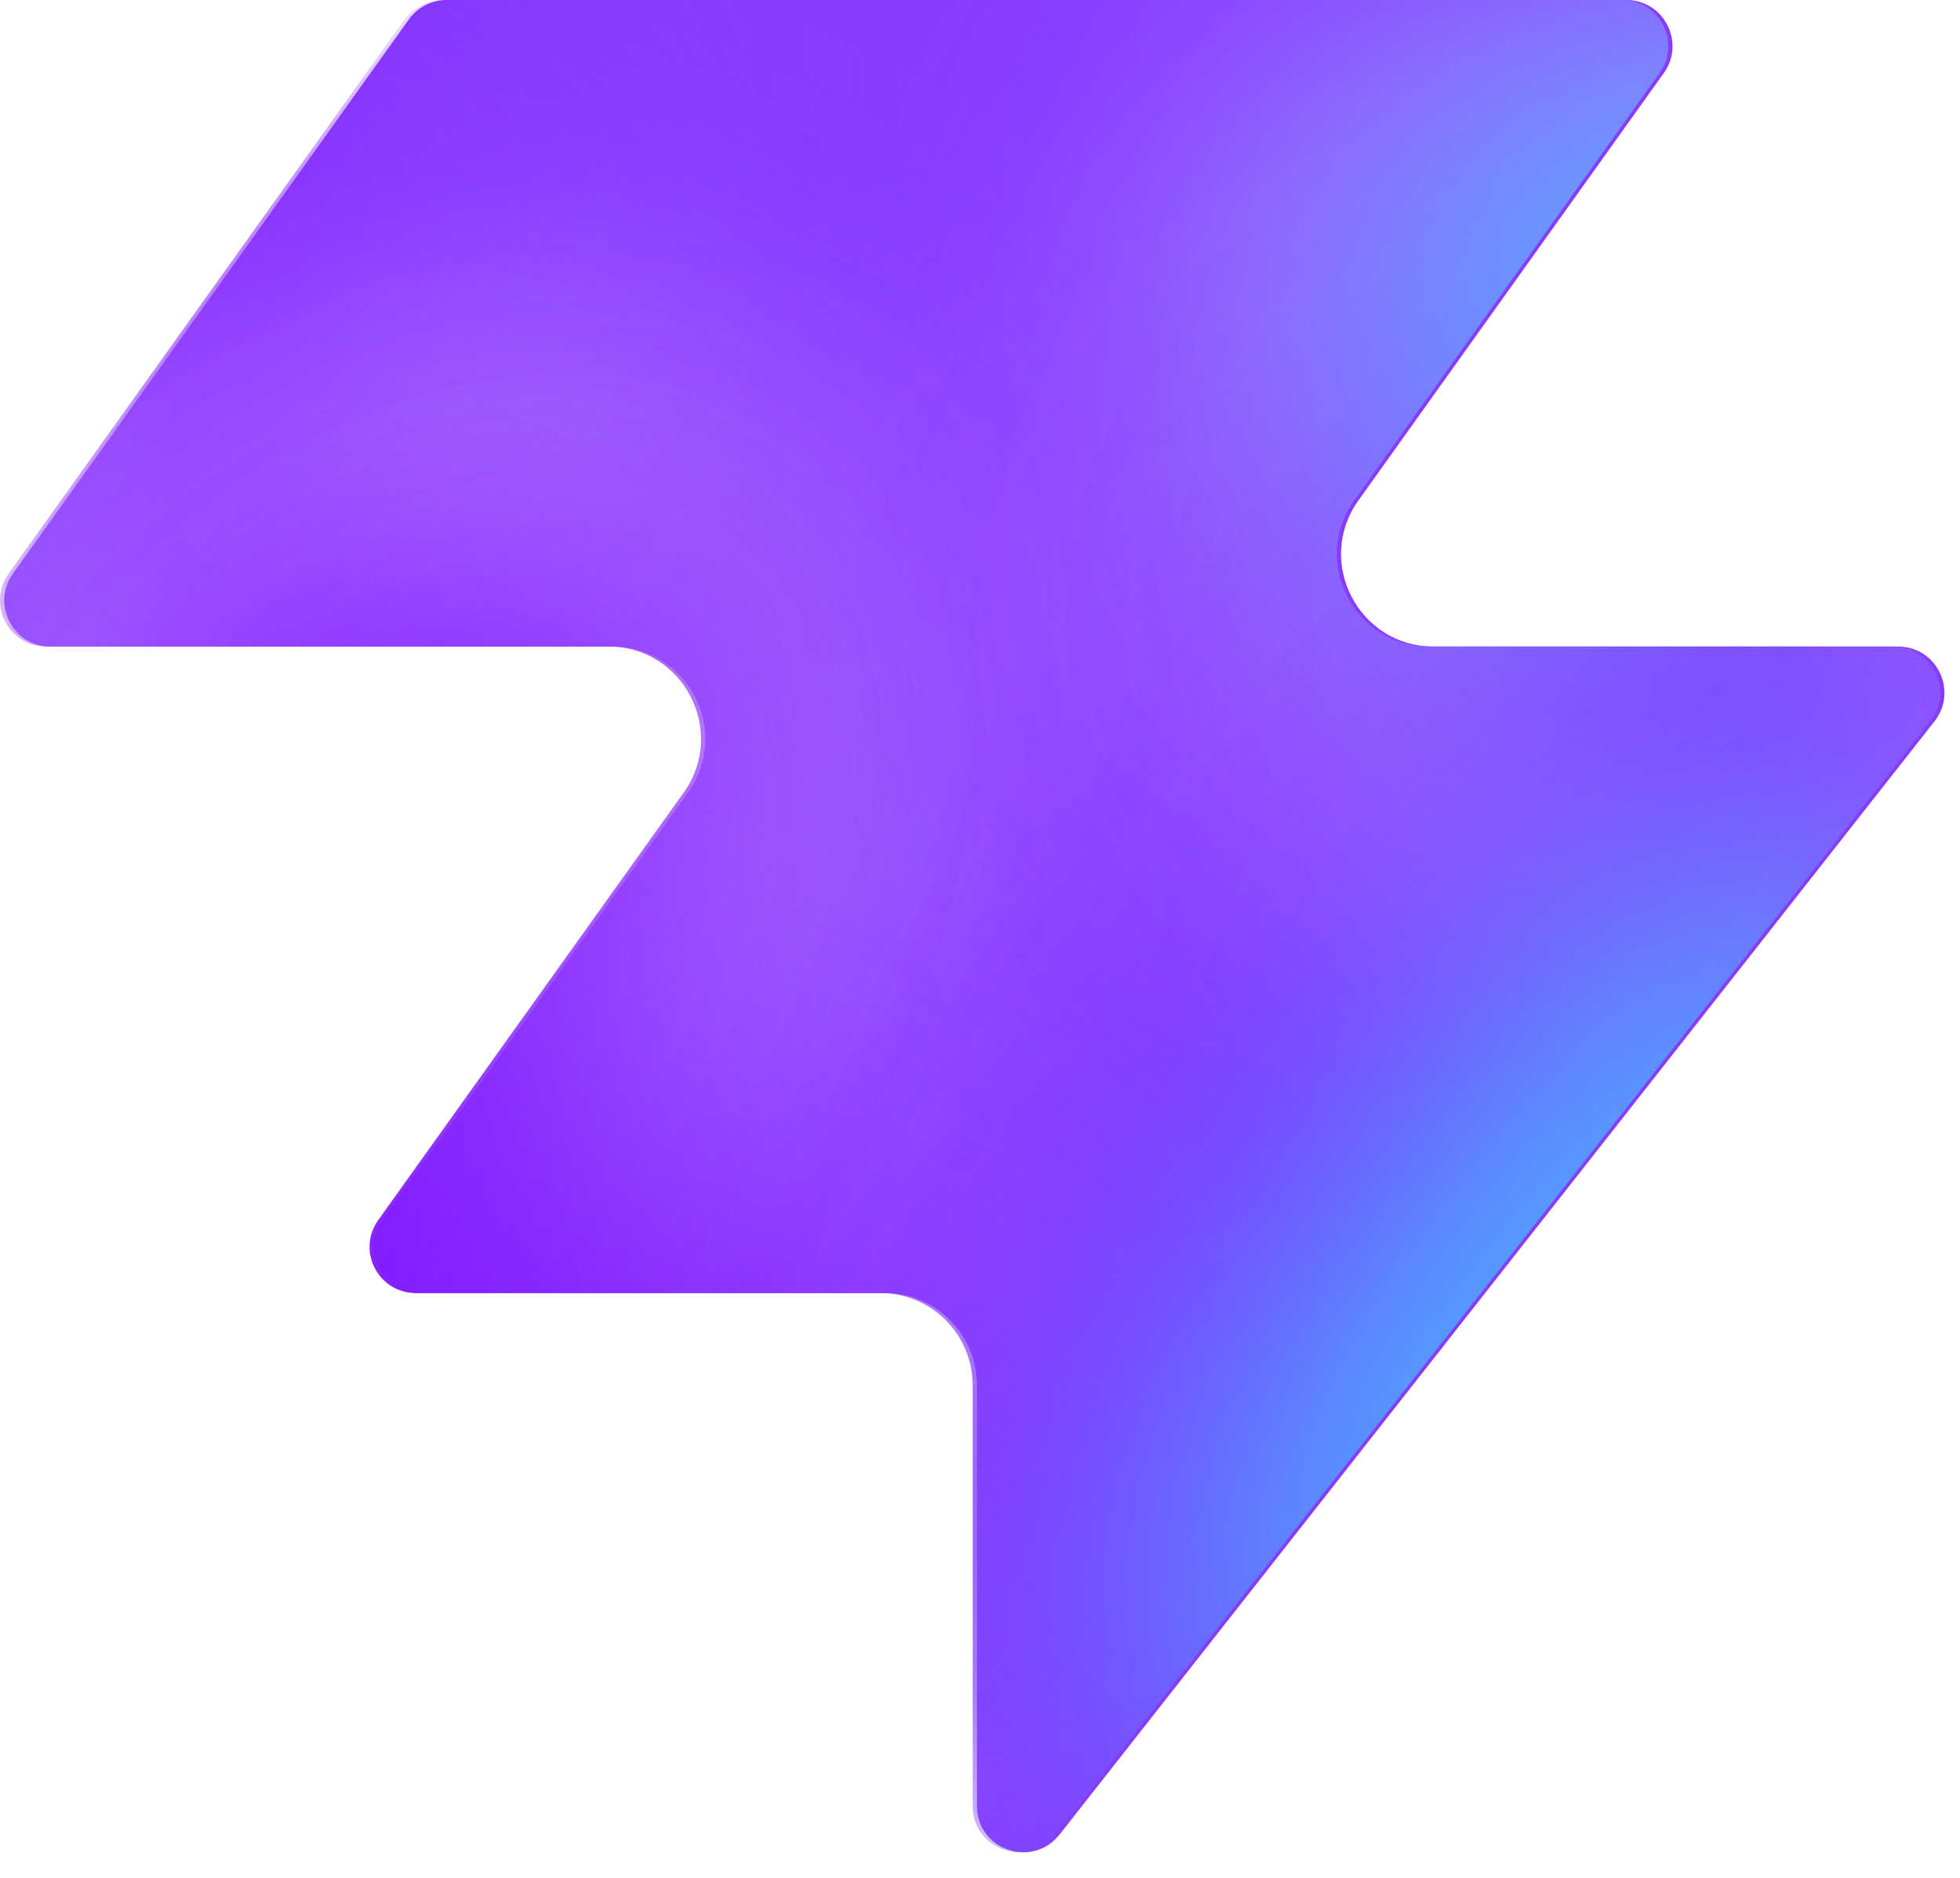
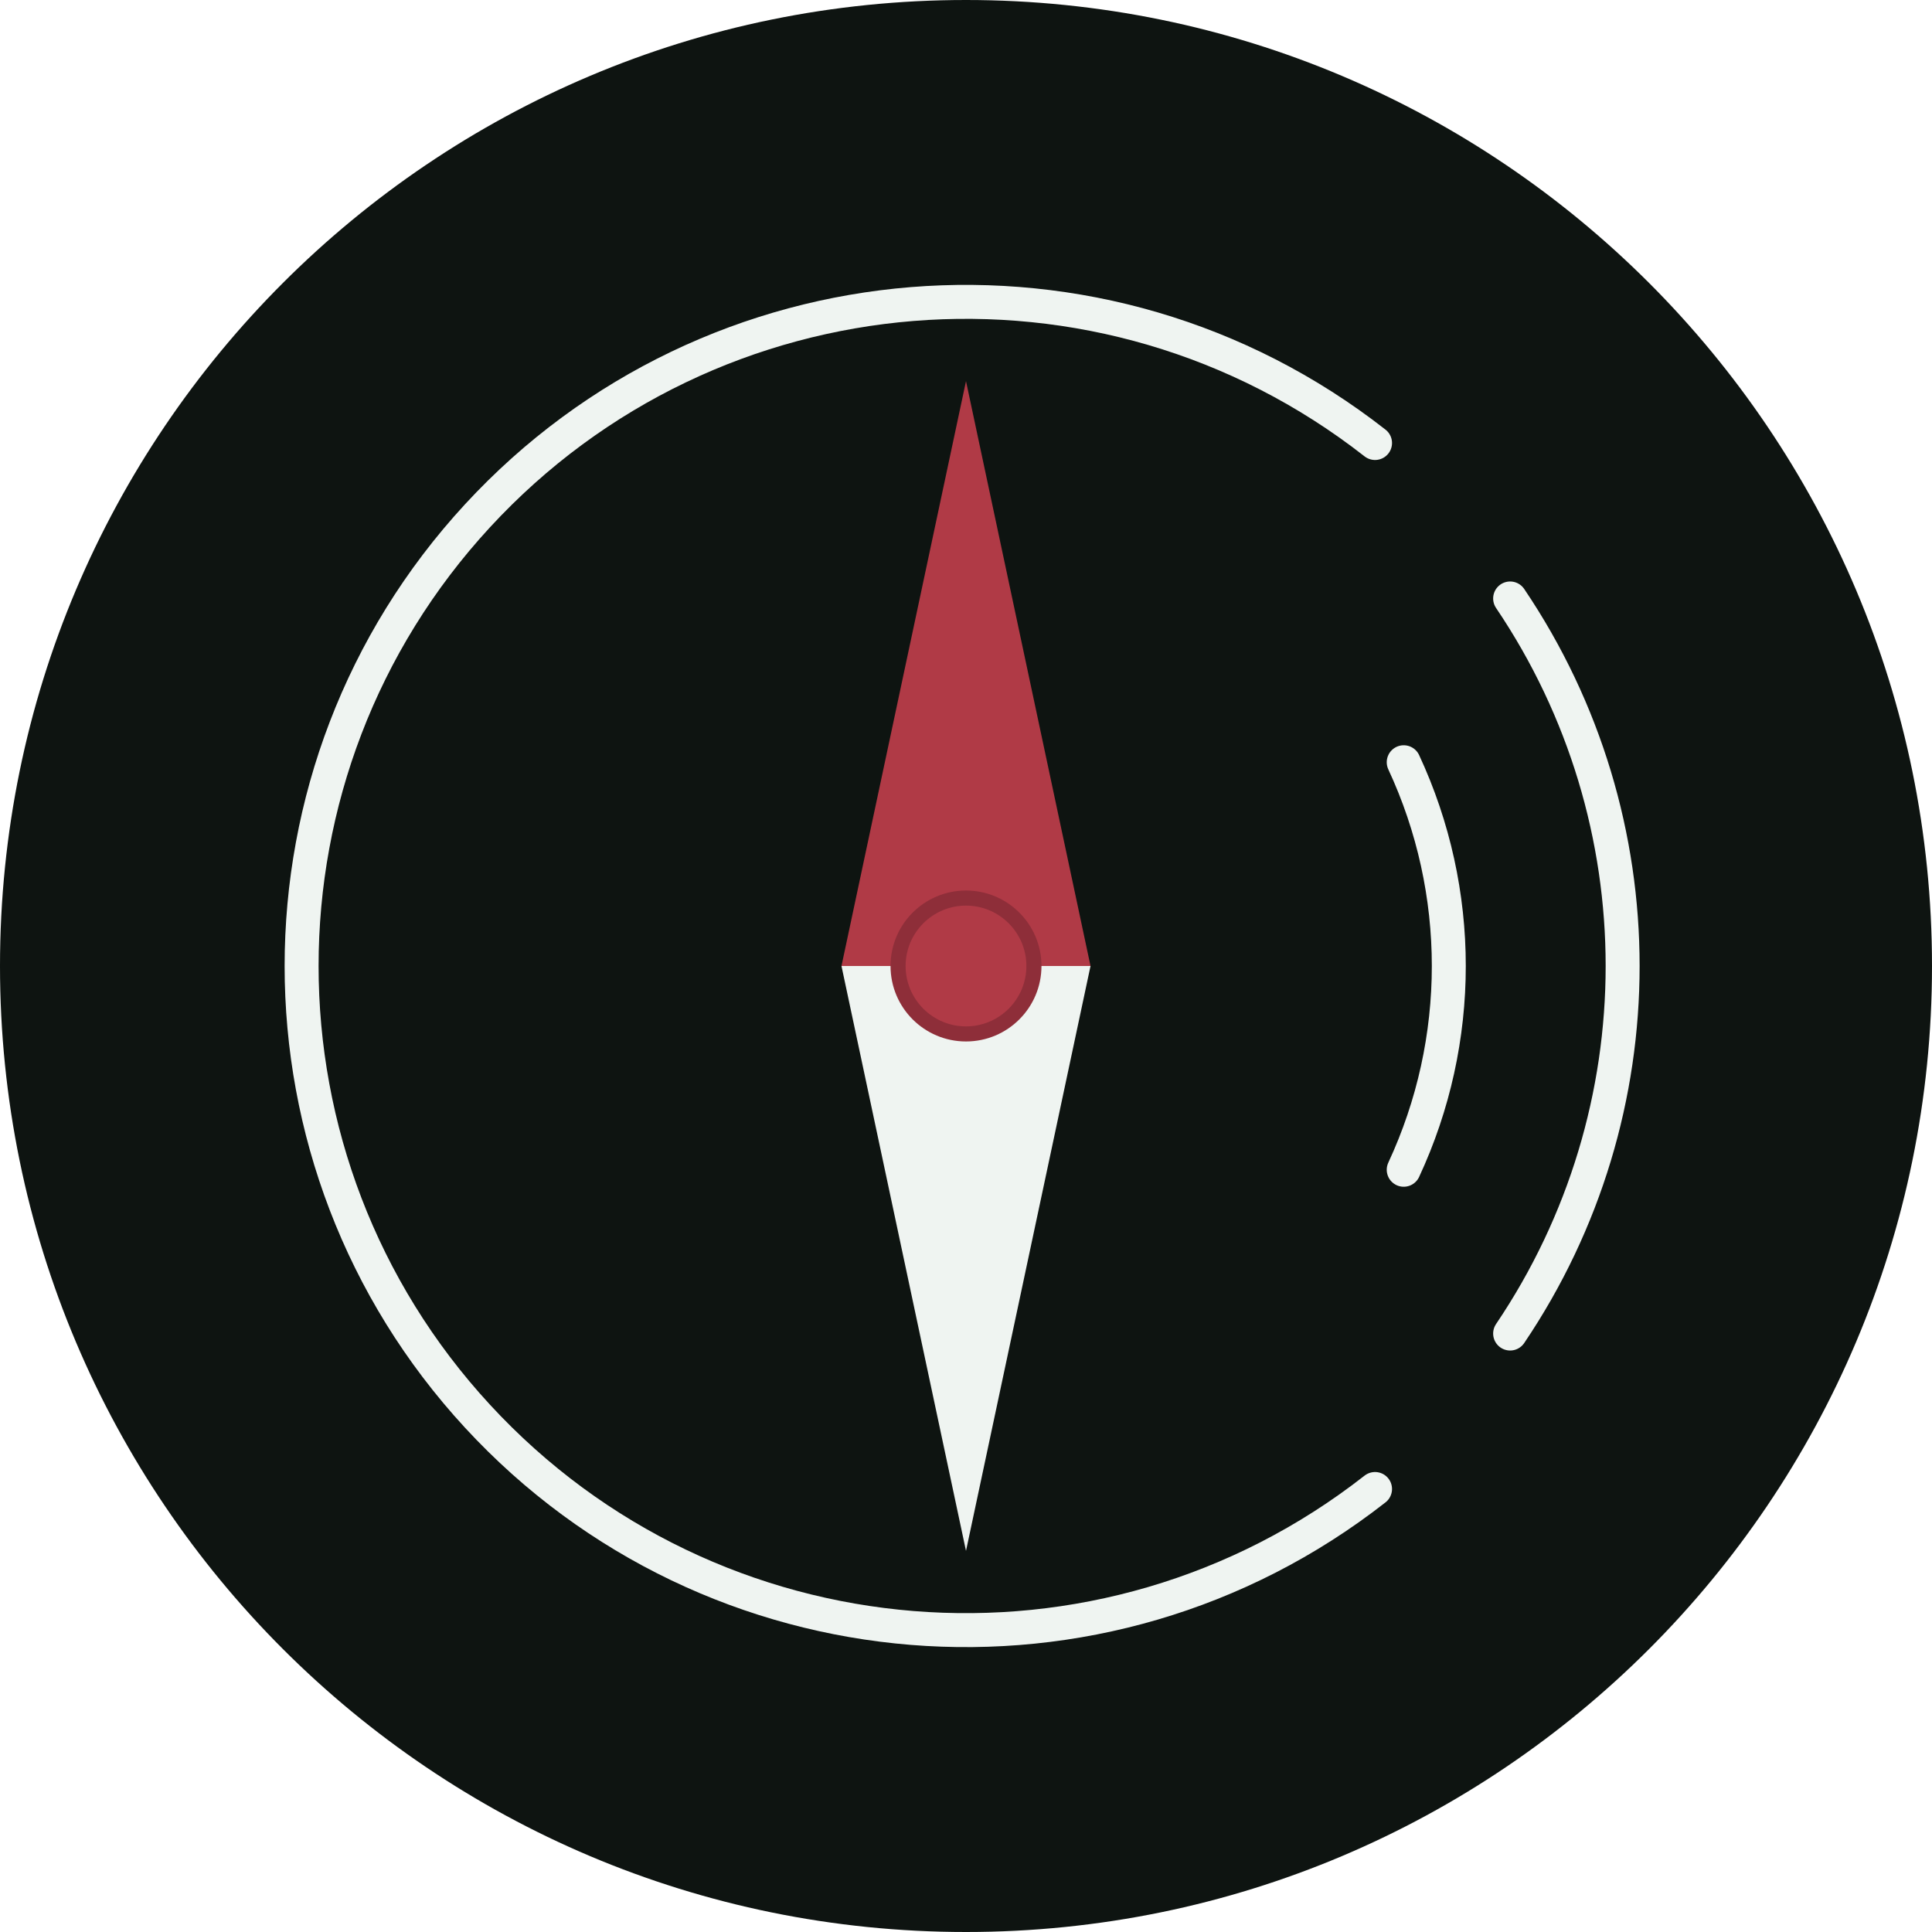
- <svg xmlns="http://www.w3.org/2000/svg" width="48" height="46" fill="none" viewBox="0 0 48 46">
-   <path fill="#863bff" d="M25.946 44.938c-.664.845-2.021.375-2.021-.698V33.937a2.26 2.26 0 0 0-2.262-2.262H10.287c-.92 0-1.456-1.04-.92-1.788l7.48-10.471c1.07-1.497 0-3.578-1.842-3.578H1.237c-.92 0-1.456-1.04-.92-1.788L10.013.474c.214-.297.556-.474.92-.474h28.894c.92 0 1.456 1.04.92 1.788l-7.48 10.471c-1.07 1.498 0 3.579 1.842 3.579h11.377c.943 0 1.473 1.088.89 1.83L25.947 44.94z" style="fill:#863bff;fill:color(display-p3 .525 .23 1);fill-opacity:1" />
-   <mask id="a" width="48" height="46" x="0" y="0" maskUnits="userSpaceOnUse" style="mask-type:alpha">
-     <path fill="#000" d="M25.842 44.938c-.664.844-2.021.375-2.021-.698V33.937a2.26 2.26 0 0 0-2.262-2.262H10.183c-.92 0-1.456-1.04-.92-1.788l7.48-10.471c1.07-1.498 0-3.579-1.842-3.579H1.133c-.92 0-1.456-1.04-.92-1.787L9.91.473c.214-.297.556-.474.92-.474h28.894c.92 0 1.456 1.04.92 1.788l-7.48 10.471c-1.07 1.498 0 3.578 1.842 3.578h11.377c.943 0 1.473 1.088.89 1.832L25.843 44.94z" style="fill:#000;fill-opacity:1" />
-   </mask>
-   <g mask="url(#a)">
-     <g filter="url(#b)">
-       <ellipse cx="5.508" cy="14.704" fill="#ede6ff" rx="5.508" ry="14.704" style="fill:#ede6ff;fill:color(display-p3 .927 .903 1);fill-opacity:1" transform="matrix(.00324 1 1 -.00324 -4.47 31.516)" />
-     </g>
-     <g filter="url(#c)">
-       <ellipse cx="10.399" cy="29.851" fill="#ede6ff" rx="10.399" ry="29.851" style="fill:#ede6ff;fill:color(display-p3 .927 .903 1);fill-opacity:1" transform="matrix(.00324 1 1 -.00324 -39.328 7.883)" />
-     </g>
-     <g filter="url(#d)">
-       <ellipse cx="5.508" cy="30.487" fill="#7e14ff" rx="5.508" ry="30.487" style="fill:#7e14ff;fill:color(display-p3 .492 .077 1);fill-opacity:1" transform="rotate(89.814 -25.913 -14.639)scale(1 -1)" />
-     </g>
-     <g filter="url(#e)">
-       <ellipse cx="5.508" cy="30.599" fill="#7e14ff" rx="5.508" ry="30.599" style="fill:#7e14ff;fill:color(display-p3 .492 .077 1);fill-opacity:1" transform="rotate(89.814 -32.644 -3.334)scale(1 -1)" />
-     </g>
-     <g filter="url(#f)">
-       <ellipse cx="5.508" cy="30.599" fill="#7e14ff" rx="5.508" ry="30.599" style="fill:#7e14ff;fill:color(display-p3 .492 .077 1);fill-opacity:1" transform="matrix(.00324 1 1 -.00324 -34.34 30.47)" />
-     </g>
-     <g filter="url(#g)">
-       <ellipse cx="14.072" cy="22.078" fill="#ede6ff" rx="14.072" ry="22.078" style="fill:#ede6ff;fill:color(display-p3 .927 .903 1);fill-opacity:1" transform="rotate(93.35 24.506 48.493)scale(-1 1)" />
-     </g>
-     <g filter="url(#h)">
-       <ellipse cx="3.47" cy="21.501" fill="#7e14ff" rx="3.47" ry="21.501" style="fill:#7e14ff;fill:color(display-p3 .492 .077 1);fill-opacity:1" transform="rotate(89.009 28.708 47.59)scale(-1 1)" />
-     </g>
-     <g filter="url(#i)">
-       <ellipse cx="3.47" cy="21.501" fill="#7e14ff" rx="3.47" ry="21.501" style="fill:#7e14ff;fill:color(display-p3 .492 .077 1);fill-opacity:1" transform="rotate(89.009 28.708 47.59)scale(-1 1)" />
-     </g>
-     <g filter="url(#j)">
-       <ellipse cx=".387" cy="8.972" fill="#7e14ff" rx="4.407" ry="29.108" style="fill:#7e14ff;fill:color(display-p3 .492 .077 1);fill-opacity:1" transform="rotate(39.51 .387 8.972)" />
-     </g>
-     <g filter="url(#k)">
-       <ellipse cx="47.523" cy="-6.092" fill="#7e14ff" rx="4.407" ry="29.108" style="fill:#7e14ff;fill:color(display-p3 .492 .077 1);fill-opacity:1" transform="rotate(37.892 47.523 -6.092)" />
-     </g>
-     <g filter="url(#l)">
-       <ellipse cx="41.412" cy="6.333" fill="#47bfff" rx="5.971" ry="9.665" style="fill:#47bfff;fill:color(display-p3 .28 .748 1);fill-opacity:1" transform="rotate(37.892 41.412 6.333)" />
-     </g>
-     <g filter="url(#m)">
-       <ellipse cx="-1.879" cy="38.332" fill="#7e14ff" rx="4.407" ry="29.108" style="fill:#7e14ff;fill:color(display-p3 .492 .077 1);fill-opacity:1" transform="rotate(37.892 -1.88 38.332)" />
-     </g>
-     <g filter="url(#n)">
-       <ellipse cx="-1.879" cy="38.332" fill="#7e14ff" rx="4.407" ry="29.108" style="fill:#7e14ff;fill:color(display-p3 .492 .077 1);fill-opacity:1" transform="rotate(37.892 -1.88 38.332)" />
-     </g>
-     <g filter="url(#o)">
-       <ellipse cx="35.651" cy="29.907" fill="#7e14ff" rx="4.407" ry="29.108" style="fill:#7e14ff;fill:color(display-p3 .492 .077 1);fill-opacity:1" transform="rotate(37.892 35.651 29.907)" />
-     </g>
-     <g filter="url(#p)">
-       <ellipse cx="38.418" cy="32.4" fill="#47bfff" rx="5.971" ry="15.297" style="fill:#47bfff;fill:color(display-p3 .28 .748 1);fill-opacity:1" transform="rotate(37.892 38.418 32.4)" />
-     </g>
-   </g>
-   <defs>
-     <filter id="b" width="60.045" height="41.654" x="-19.77" y="16.149" color-interpolation-filters="sRGB" filterUnits="userSpaceOnUse">
-       <feFlood flood-opacity="0" result="BackgroundImageFix" />
-       <feBlend in="SourceGraphic" in2="BackgroundImageFix" result="shape" />
-       <feGaussianBlur result="effect1_foregroundBlur_2002_17158" stdDeviation="7.659" />
-     </filter>
-     <filter id="c" width="90.34" height="51.437" x="-54.613" y="-7.533" color-interpolation-filters="sRGB" filterUnits="userSpaceOnUse">
-       <feFlood flood-opacity="0" result="BackgroundImageFix" />
-       <feBlend in="SourceGraphic" in2="BackgroundImageFix" result="shape" />
-       <feGaussianBlur result="effect1_foregroundBlur_2002_17158" stdDeviation="7.659" />
-     </filter>
-     <filter id="d" width="79.355" height="29.4" x="-49.64" y="2.03" color-interpolation-filters="sRGB" filterUnits="userSpaceOnUse">
-       <feFlood flood-opacity="0" result="BackgroundImageFix" />
-       <feBlend in="SourceGraphic" in2="BackgroundImageFix" result="shape" />
-       <feGaussianBlur result="effect1_foregroundBlur_2002_17158" stdDeviation="4.596" />
-     </filter>
-     <filter id="e" width="79.579" height="29.4" x="-45.045" y="20.029" color-interpolation-filters="sRGB" filterUnits="userSpaceOnUse">
-       <feFlood flood-opacity="0" result="BackgroundImageFix" />
-       <feBlend in="SourceGraphic" in2="BackgroundImageFix" result="shape" />
-       <feGaussianBlur result="effect1_foregroundBlur_2002_17158" stdDeviation="4.596" />
-     </filter>
-     <filter id="f" width="79.579" height="29.4" x="-43.513" y="21.178" color-interpolation-filters="sRGB" filterUnits="userSpaceOnUse">
-       <feFlood flood-opacity="0" result="BackgroundImageFix" />
-       <feBlend in="SourceGraphic" in2="BackgroundImageFix" result="shape" />
-       <feGaussianBlur result="effect1_foregroundBlur_2002_17158" stdDeviation="4.596" />
-     </filter>
-     <filter id="g" width="74.749" height="58.852" x="15.756" y="-17.901" color-interpolation-filters="sRGB" filterUnits="userSpaceOnUse">
-       <feFlood flood-opacity="0" result="BackgroundImageFix" />
-       <feBlend in="SourceGraphic" in2="BackgroundImageFix" result="shape" />
-       <feGaussianBlur result="effect1_foregroundBlur_2002_17158" stdDeviation="7.659" />
-     </filter>
-     <filter id="h" width="61.377" height="25.362" x="23.548" y="2.284" color-interpolation-filters="sRGB" filterUnits="userSpaceOnUse">
-       <feFlood flood-opacity="0" result="BackgroundImageFix" />
-       <feBlend in="SourceGraphic" in2="BackgroundImageFix" result="shape" />
-       <feGaussianBlur result="effect1_foregroundBlur_2002_17158" stdDeviation="4.596" />
-     </filter>
-     <filter id="i" width="61.377" height="25.362" x="23.548" y="2.284" color-interpolation-filters="sRGB" filterUnits="userSpaceOnUse">
-       <feFlood flood-opacity="0" result="BackgroundImageFix" />
-       <feBlend in="SourceGraphic" in2="BackgroundImageFix" result="shape" />
-       <feGaussianBlur result="effect1_foregroundBlur_2002_17158" stdDeviation="4.596" />
-     </filter>
-     <filter id="j" width="56.045" height="63.649" x="-27.636" y="-22.853" color-interpolation-filters="sRGB" filterUnits="userSpaceOnUse">
-       <feFlood flood-opacity="0" result="BackgroundImageFix" />
-       <feBlend in="SourceGraphic" in2="BackgroundImageFix" result="shape" />
-       <feGaussianBlur result="effect1_foregroundBlur_2002_17158" stdDeviation="4.596" />
-     </filter>
-     <filter id="k" width="54.814" height="64.646" x="20.116" y="-38.415" color-interpolation-filters="sRGB" filterUnits="userSpaceOnUse">
-       <feFlood flood-opacity="0" result="BackgroundImageFix" />
-       <feBlend in="SourceGraphic" in2="BackgroundImageFix" result="shape" />
-       <feGaussianBlur result="effect1_foregroundBlur_2002_17158" stdDeviation="4.596" />
-     </filter>
-     <filter id="l" width="33.541" height="35.313" x="24.641" y="-11.323" color-interpolation-filters="sRGB" filterUnits="userSpaceOnUse">
-       <feFlood flood-opacity="0" result="BackgroundImageFix" />
-       <feBlend in="SourceGraphic" in2="BackgroundImageFix" result="shape" />
-       <feGaussianBlur result="effect1_foregroundBlur_2002_17158" stdDeviation="4.596" />
-     </filter>
-     <filter id="m" width="54.814" height="64.646" x="-29.286" y="6.009" color-interpolation-filters="sRGB" filterUnits="userSpaceOnUse">
-       <feFlood flood-opacity="0" result="BackgroundImageFix" />
-       <feBlend in="SourceGraphic" in2="BackgroundImageFix" result="shape" />
-       <feGaussianBlur result="effect1_foregroundBlur_2002_17158" stdDeviation="4.596" />
-     </filter>
-     <filter id="n" width="54.814" height="64.646" x="-29.286" y="6.009" color-interpolation-filters="sRGB" filterUnits="userSpaceOnUse">
-       <feFlood flood-opacity="0" result="BackgroundImageFix" />
-       <feBlend in="SourceGraphic" in2="BackgroundImageFix" result="shape" />
-       <feGaussianBlur result="effect1_foregroundBlur_2002_17158" stdDeviation="4.596" />
-     </filter>
-     <filter id="o" width="54.814" height="64.646" x="8.244" y="-2.416" color-interpolation-filters="sRGB" filterUnits="userSpaceOnUse">
-       <feFlood flood-opacity="0" result="BackgroundImageFix" />
-       <feBlend in="SourceGraphic" in2="BackgroundImageFix" result="shape" />
-       <feGaussianBlur result="effect1_foregroundBlur_2002_17158" stdDeviation="4.596" />
-     </filter>
-     <filter id="p" width="39.409" height="43.623" x="18.713" y="10.588" color-interpolation-filters="sRGB" filterUnits="userSpaceOnUse">
-       <feFlood flood-opacity="0" result="BackgroundImageFix" />
-       <feBlend in="SourceGraphic" in2="BackgroundImageFix" result="shape" />
-       <feGaussianBlur result="effect1_foregroundBlur_2002_17158" stdDeviation="4.596" />
-     </filter>
-   </defs>
+ <svg xmlns="http://www.w3.org/2000/svg" viewBox="0 0 256 256" role="img" aria-label="Brújula logo">
+   <circle cx="128" cy="128" r="128" fill="#0e1411" />
+   <path d="M 182.2 58.7 A 88 88 0 1 0 182.2 197.3" fill="none" stroke="#eff4f1" stroke-width="4.5" stroke-linecap="round" />
+   <path d="M 186 101 A 64 64 0 0 1 186 155" fill="none" stroke="#eff4f1" stroke-width="4.5" stroke-linecap="round" />
+   <path d="M 200.1 79.3 A 87 87 0 0 1 200.1 176.7" fill="none" stroke="#eff4f1" stroke-width="4.5" stroke-linecap="round" />
+   <polygon points="128,50.5 144.5,128 111.5,128" fill="#b03a46" />
+   <polygon points="111.5,128 144.5,128 128,205.5" fill="#eff4f1" />
+   <circle cx="128" cy="128" r="9" fill="#b03a46" stroke="#8e2e39" stroke-width="2" />
</svg>
